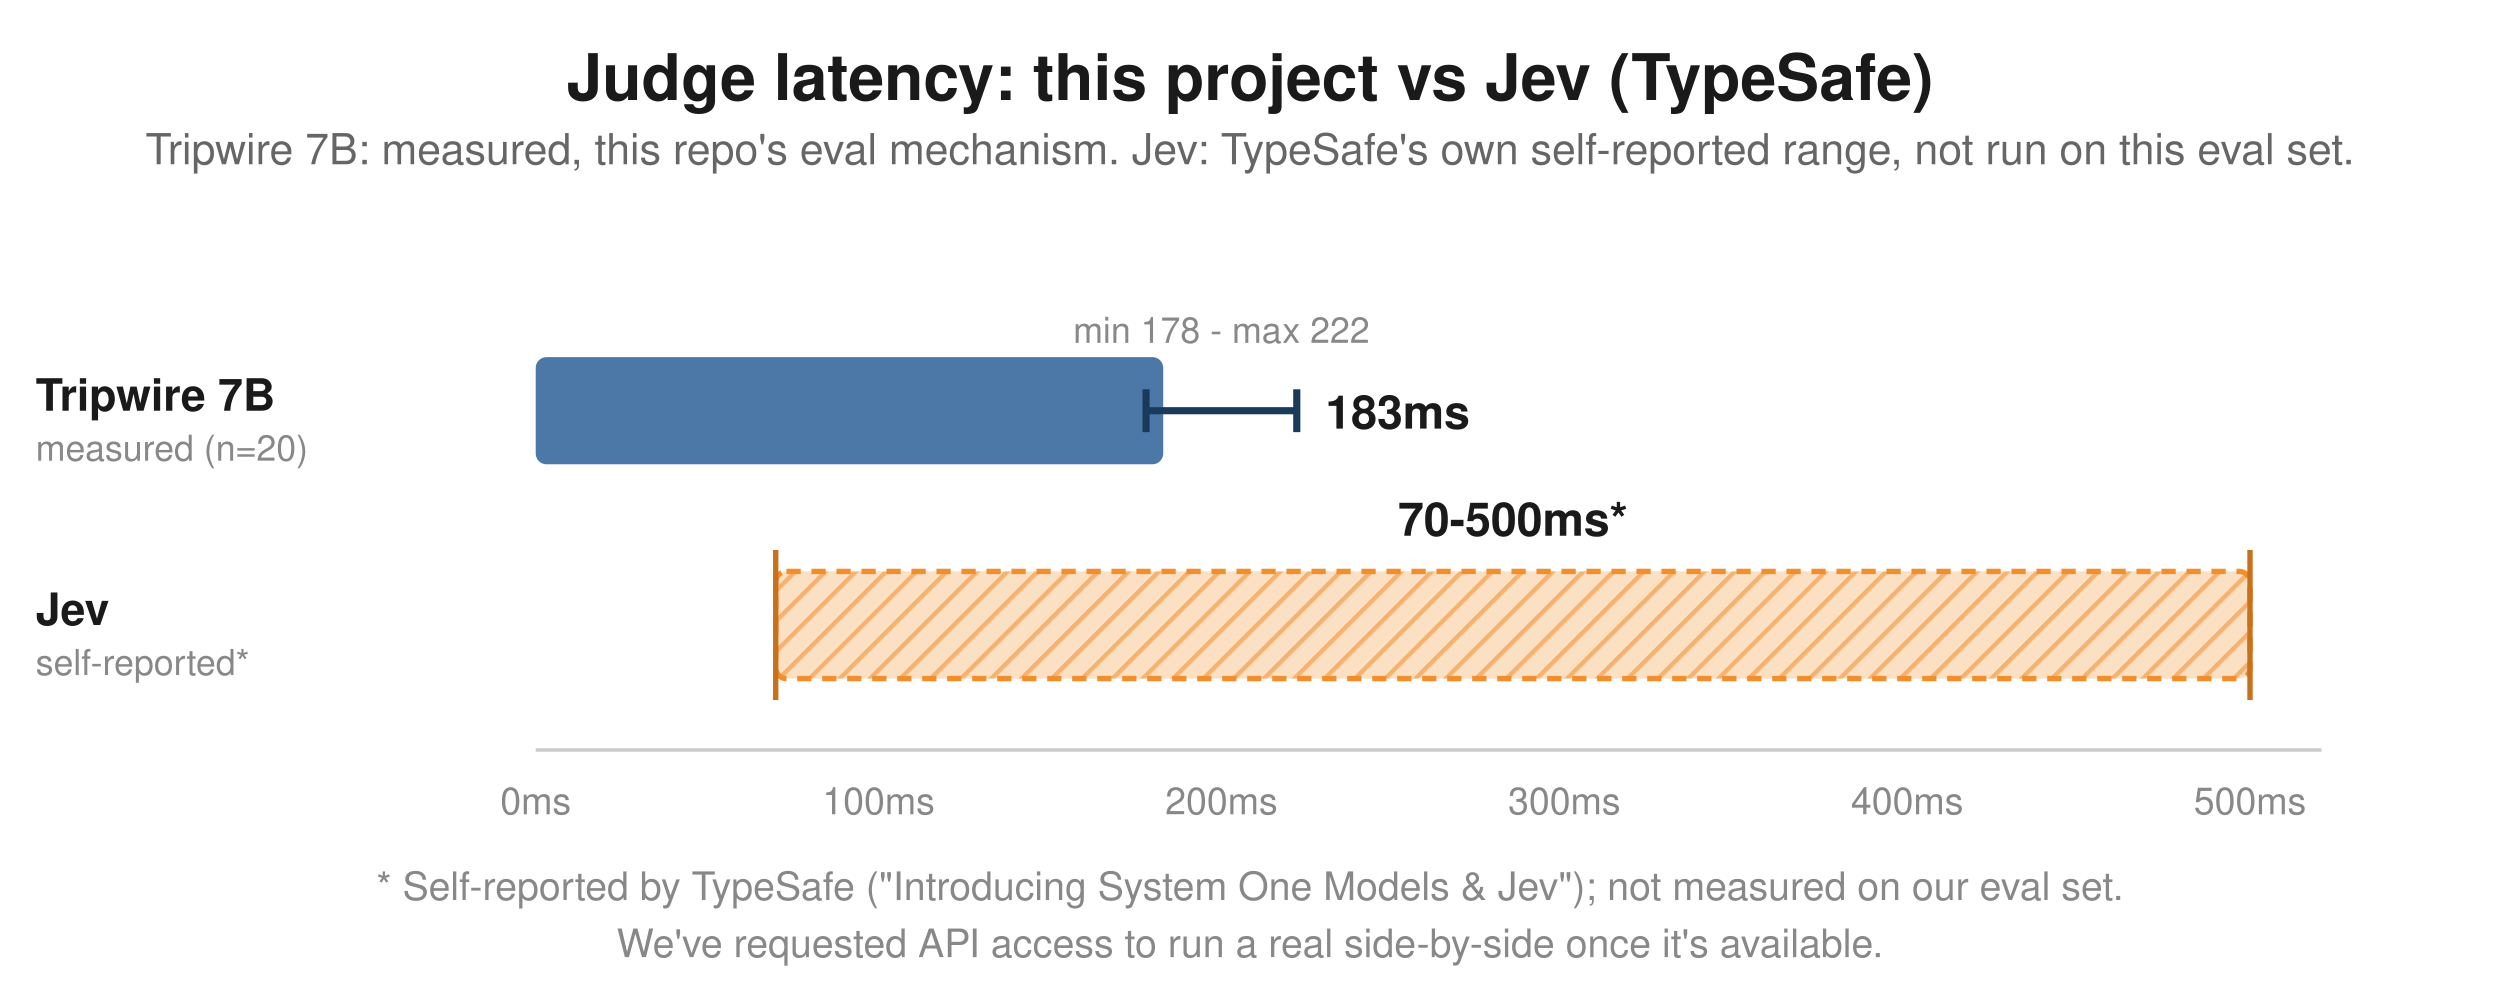
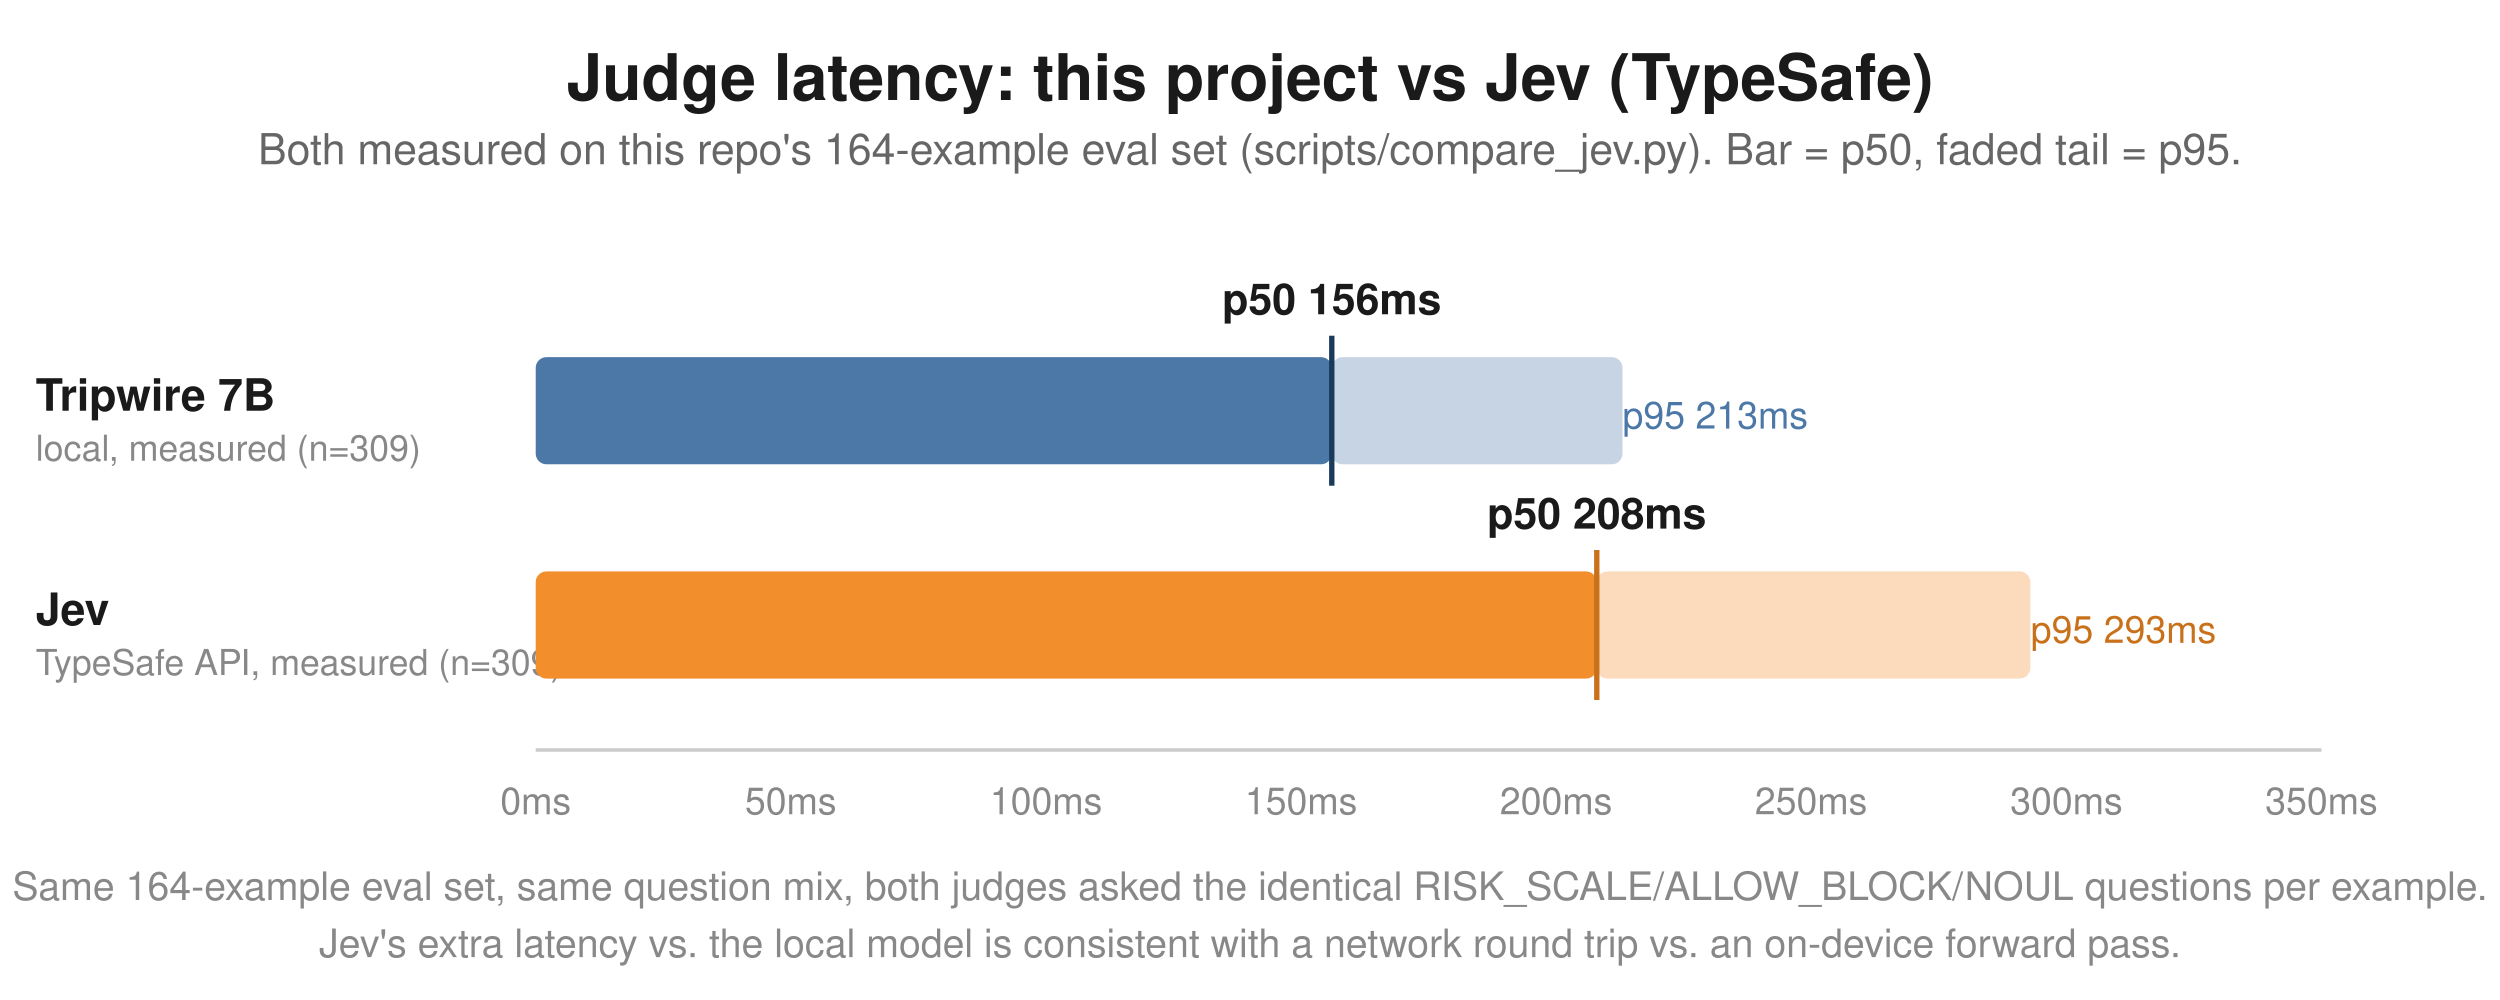
<svg xmlns="http://www.w3.org/2000/svg" viewBox="0 0 700 280" font-family="-apple-system, BlinkMacSystemFont, 'Segoe UI', Helvetica, Arial, sans-serif">
  <rect x="0" y="0" width="700" height="280" fill="#ffffff" />
-   <defs>
-     <pattern id="hatch" width="6" height="6" patternTransform="rotate(45)" patternUnits="userSpaceOnUse">
-       <rect width="6" height="6" fill="#F28E2B" opacity="0.28" />
-       <line x1="0" y1="0" x2="0" y2="6" stroke="#F28E2B" stroke-width="2.5" opacity="0.55" />
-     </pattern>
-   </defs>
  <text x="350" y="28" text-anchor="middle" font-size="18" font-weight="700" fill="#1a1a1a">Judge latency: this project vs Jev (TypeSafe)</text>
-   <text x="350" y="46" text-anchor="middle" font-size="12" fill="#666666">Tripwire 7B: measured, this repo's eval mechanism. Jev: TypeSafe's own self-reported range, not run on this eval set.</text>
+   <text x="350" y="46" text-anchor="middle" font-size="12" fill="#666666">Both measured on this repo's 164-example eval set (scripts/compare_jev.py). Bar = p50, faded tail = p95.</text>
  <line x1="150" y1="210" x2="650" y2="210" stroke="#cccccc" stroke-width="1" />
  <text x="150" y="228" text-anchor="middle" font-size="10.5" fill="#888888">0ms</text>
-   <text x="246" y="228" text-anchor="middle" font-size="10.5" fill="#888888">100ms</text>
-   <text x="342" y="228" text-anchor="middle" font-size="10.5" fill="#888888">200ms</text>
-   <text x="438" y="228" text-anchor="middle" font-size="10.5" fill="#888888">300ms</text>
-   <text x="534" y="228" text-anchor="middle" font-size="10.5" fill="#888888">400ms</text>
-   <text x="630" y="228" text-anchor="middle" font-size="10.5" fill="#888888">500ms</text>
+   <text x="221.4" y="228" text-anchor="middle" font-size="10.5" fill="#888888">50ms</text>
+   <text x="292.9" y="228" text-anchor="middle" font-size="10.5" fill="#888888">100ms</text>
+   <text x="364.3" y="228" text-anchor="middle" font-size="10.5" fill="#888888">150ms</text>
+   <text x="435.7" y="228" text-anchor="middle" font-size="10.5" fill="#888888">200ms</text>
+   <text x="507.1" y="228" text-anchor="middle" font-size="10.5" fill="#888888">250ms</text>
+   <text x="578.6" y="228" text-anchor="middle" font-size="10.5" fill="#888888">300ms</text>
+   <text x="650" y="228" text-anchor="middle" font-size="10.5" fill="#888888">350ms</text>
  <text x="10" y="115" font-size="12.5" font-weight="600" fill="#1a1a1a">Tripwire 7B</text>
-   <text x="10" y="129" font-size="10" fill="#888888">measured (n=20)</text>
-   <rect x="150" y="100" width="175.7" height="30" rx="3" fill="#4C78A8" />
-   <line x1="320.9" y1="115" x2="363.1" y2="115" stroke="#1a3a5c" stroke-width="2" />
-   <line x1="320.9" y1="109" x2="320.9" y2="121" stroke="#1a3a5c" stroke-width="2" />
-   <line x1="363.1" y1="109" x2="363.1" y2="121" stroke="#1a3a5c" stroke-width="2" />
-   <text x="342" y="96" text-anchor="middle" font-size="10" fill="#888888">min 178 - max 222</text>
-   <text x="371.1" y="120" font-size="13" font-weight="700" fill="#1a1a1a">183ms</text>
+   <text x="10" y="129" font-size="10" fill="#888888">local, measured (n=309)</text>
+   <rect x="150" y="100" width="222.9" height="30" rx="3" fill="#4C78A8" />
+   <rect x="372.9" y="100" width="81.4" height="30" rx="3" fill="#4C78A8" opacity="0.32" />
+   <line x1="372.9" y1="94" x2="372.9" y2="136" stroke="#1a3a5c" stroke-width="1.5" />
+   <text x="372.9" y="88" text-anchor="middle" font-size="12" font-weight="700" fill="#1a1a1a">p50 156ms</text>
+   <text x="454.3" y="120" font-size="10.5" fill="#4C78A8">p95 213ms</text>
  <text x="10" y="175" font-size="12.5" font-weight="600" fill="#1a1a1a">Jev</text>
-   <text x="10" y="189" font-size="10" fill="#888888">self-reported*</text>
-   <rect x="217.2" y="160" width="412.8" height="30" rx="3" fill="url(#hatch)" stroke="#F28E2B" stroke-width="1.5" stroke-dasharray="4 3" />
-   <line x1="217.2" y1="154" x2="217.2" y2="196" stroke="#c9711a" stroke-width="1.5" />
-   <line x1="630.0" y1="154" x2="630.0" y2="196" stroke="#c9711a" stroke-width="1.5" />
-   <text x="423.6" y="150" text-anchor="middle" font-size="13" font-weight="700" fill="#1a1a1a">70-500ms*</text>
-   <text x="350" y="252" text-anchor="middle" font-size="11" fill="#888888">* Self-reported by TypeSafe ("Introducing System One Models &amp; Jev"); not measured on our eval set.</text>
-   <text x="350" y="268" text-anchor="middle" font-size="11" fill="#888888">We've requested API access to run a real side-by-side once it's available.</text>
+   <text x="10" y="189" font-size="10" fill="#888888">TypeSafe API, measured (n=309)</text>
+   <rect x="150" y="160" width="297.1" height="30" rx="3" fill="#F28E2B" />
+   <rect x="447.1" y="160" width="121.4" height="30" rx="3" fill="#F28E2B" opacity="0.32" />
+   <line x1="447.1" y1="154" x2="447.1" y2="196" stroke="#c9711a" stroke-width="1.5" />
+   <text x="447.1" y="148" text-anchor="middle" font-size="12" font-weight="700" fill="#1a1a1a">p50 208ms</text>
+   <text x="568.6" y="180" font-size="10.5" fill="#c9711a">p95 293ms</text>
+   <text x="350" y="252" text-anchor="middle" font-size="11" fill="#888888">Same 164-example eval set, same question mix, both judges asked the identical RISK_SCALE/ALLOW_BLOCK/NOUL questions per example.</text>
+   <text x="350" y="268" text-anchor="middle" font-size="11" fill="#888888">Jev's extra latency vs. the local model is consistent with a network round trip vs. an on-device forward pass.</text>
</svg>
